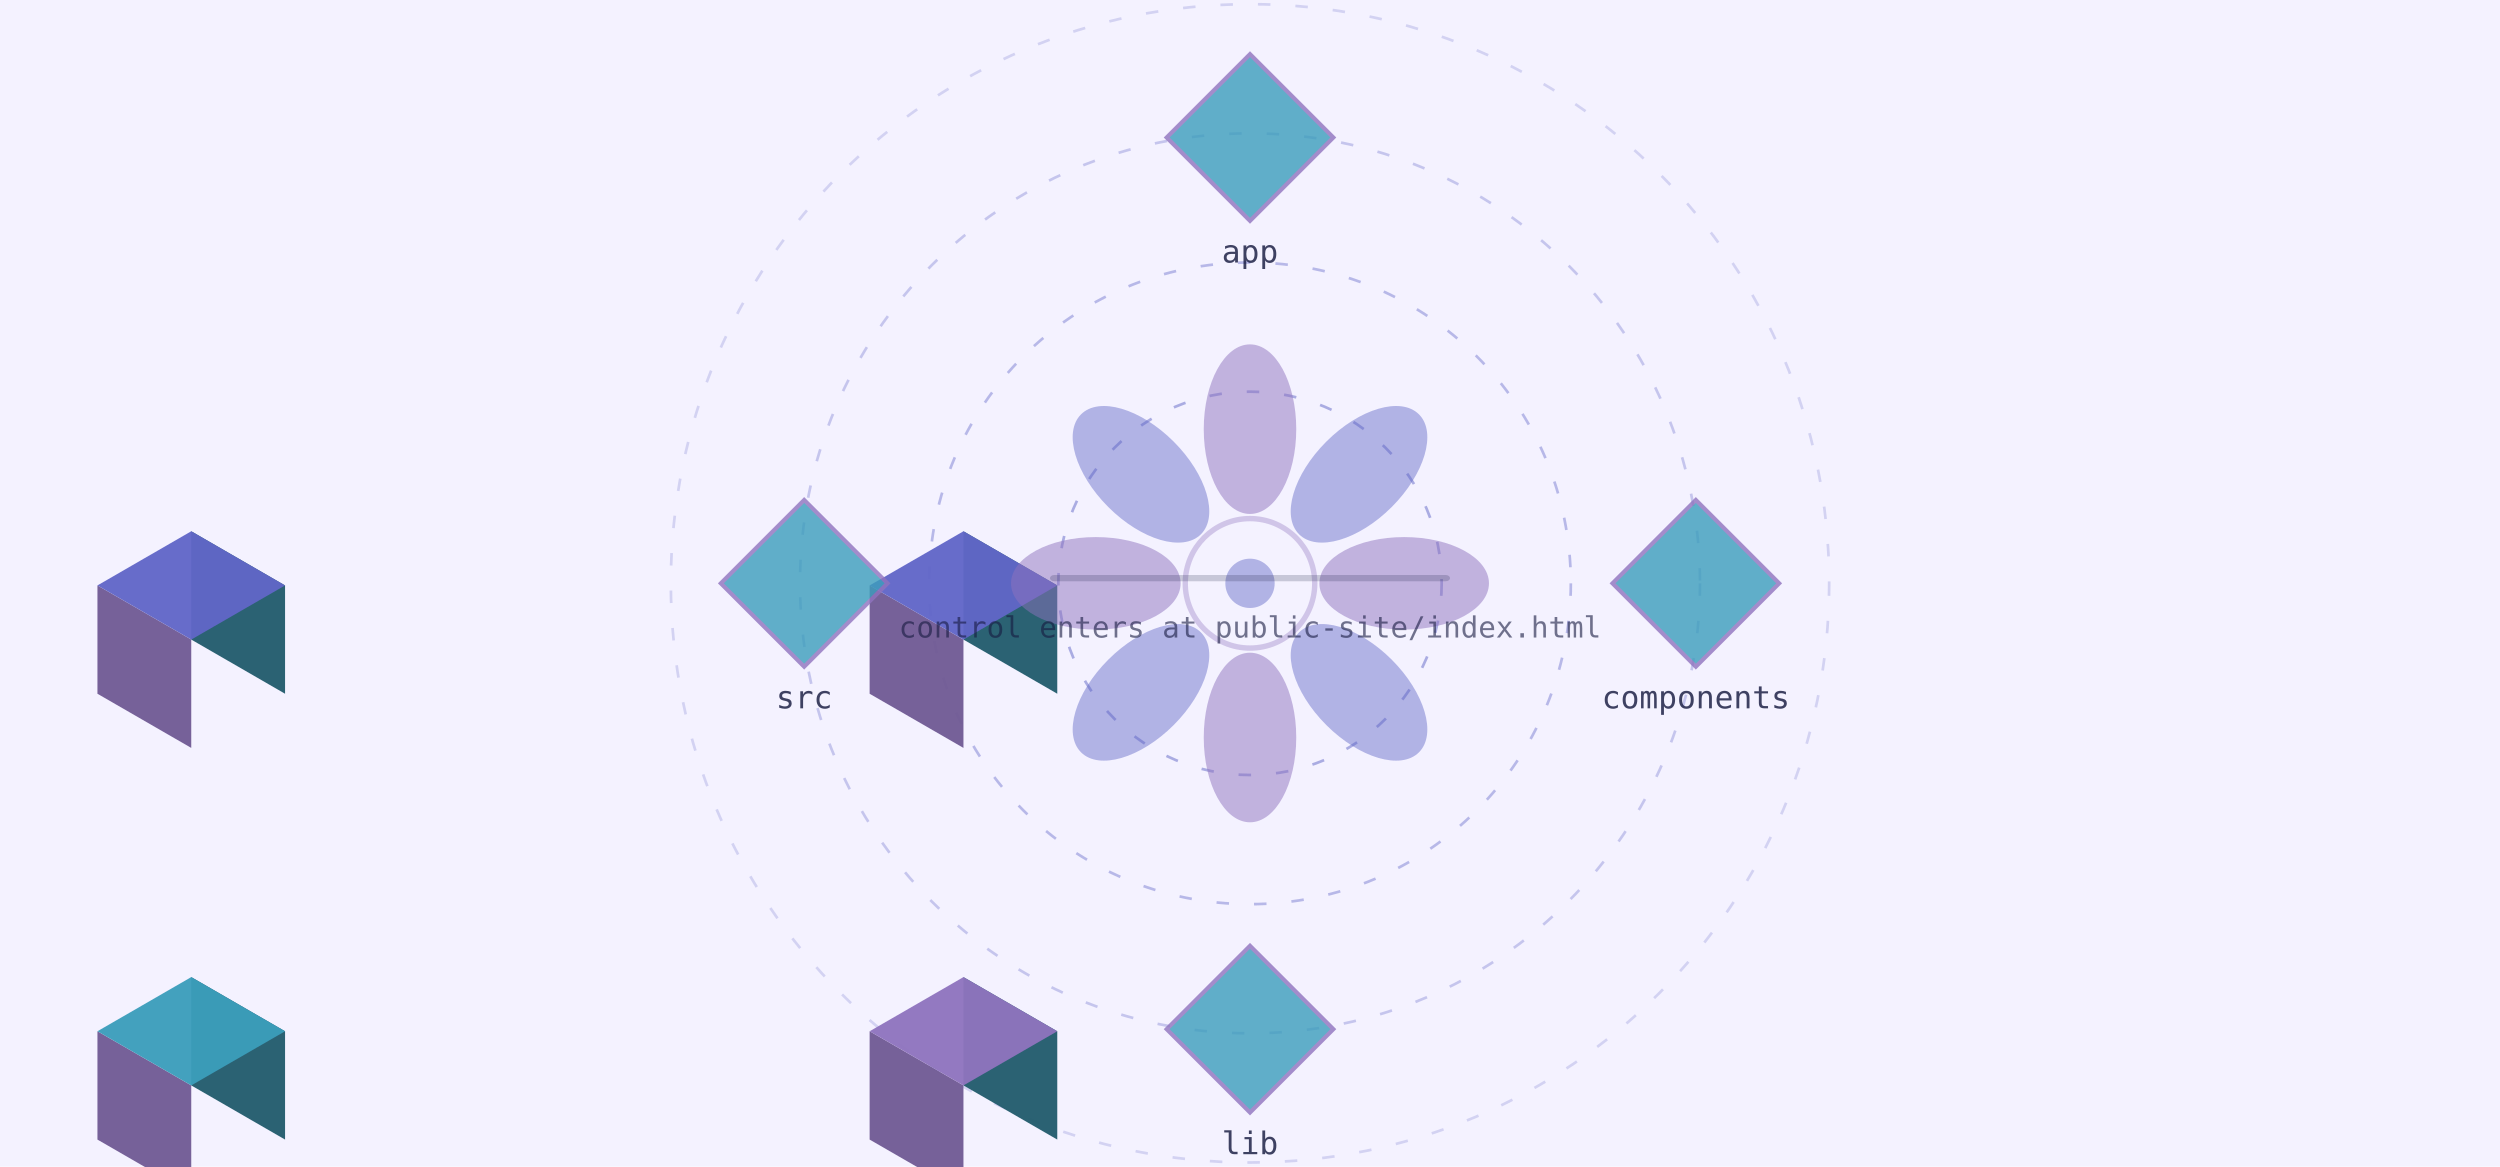
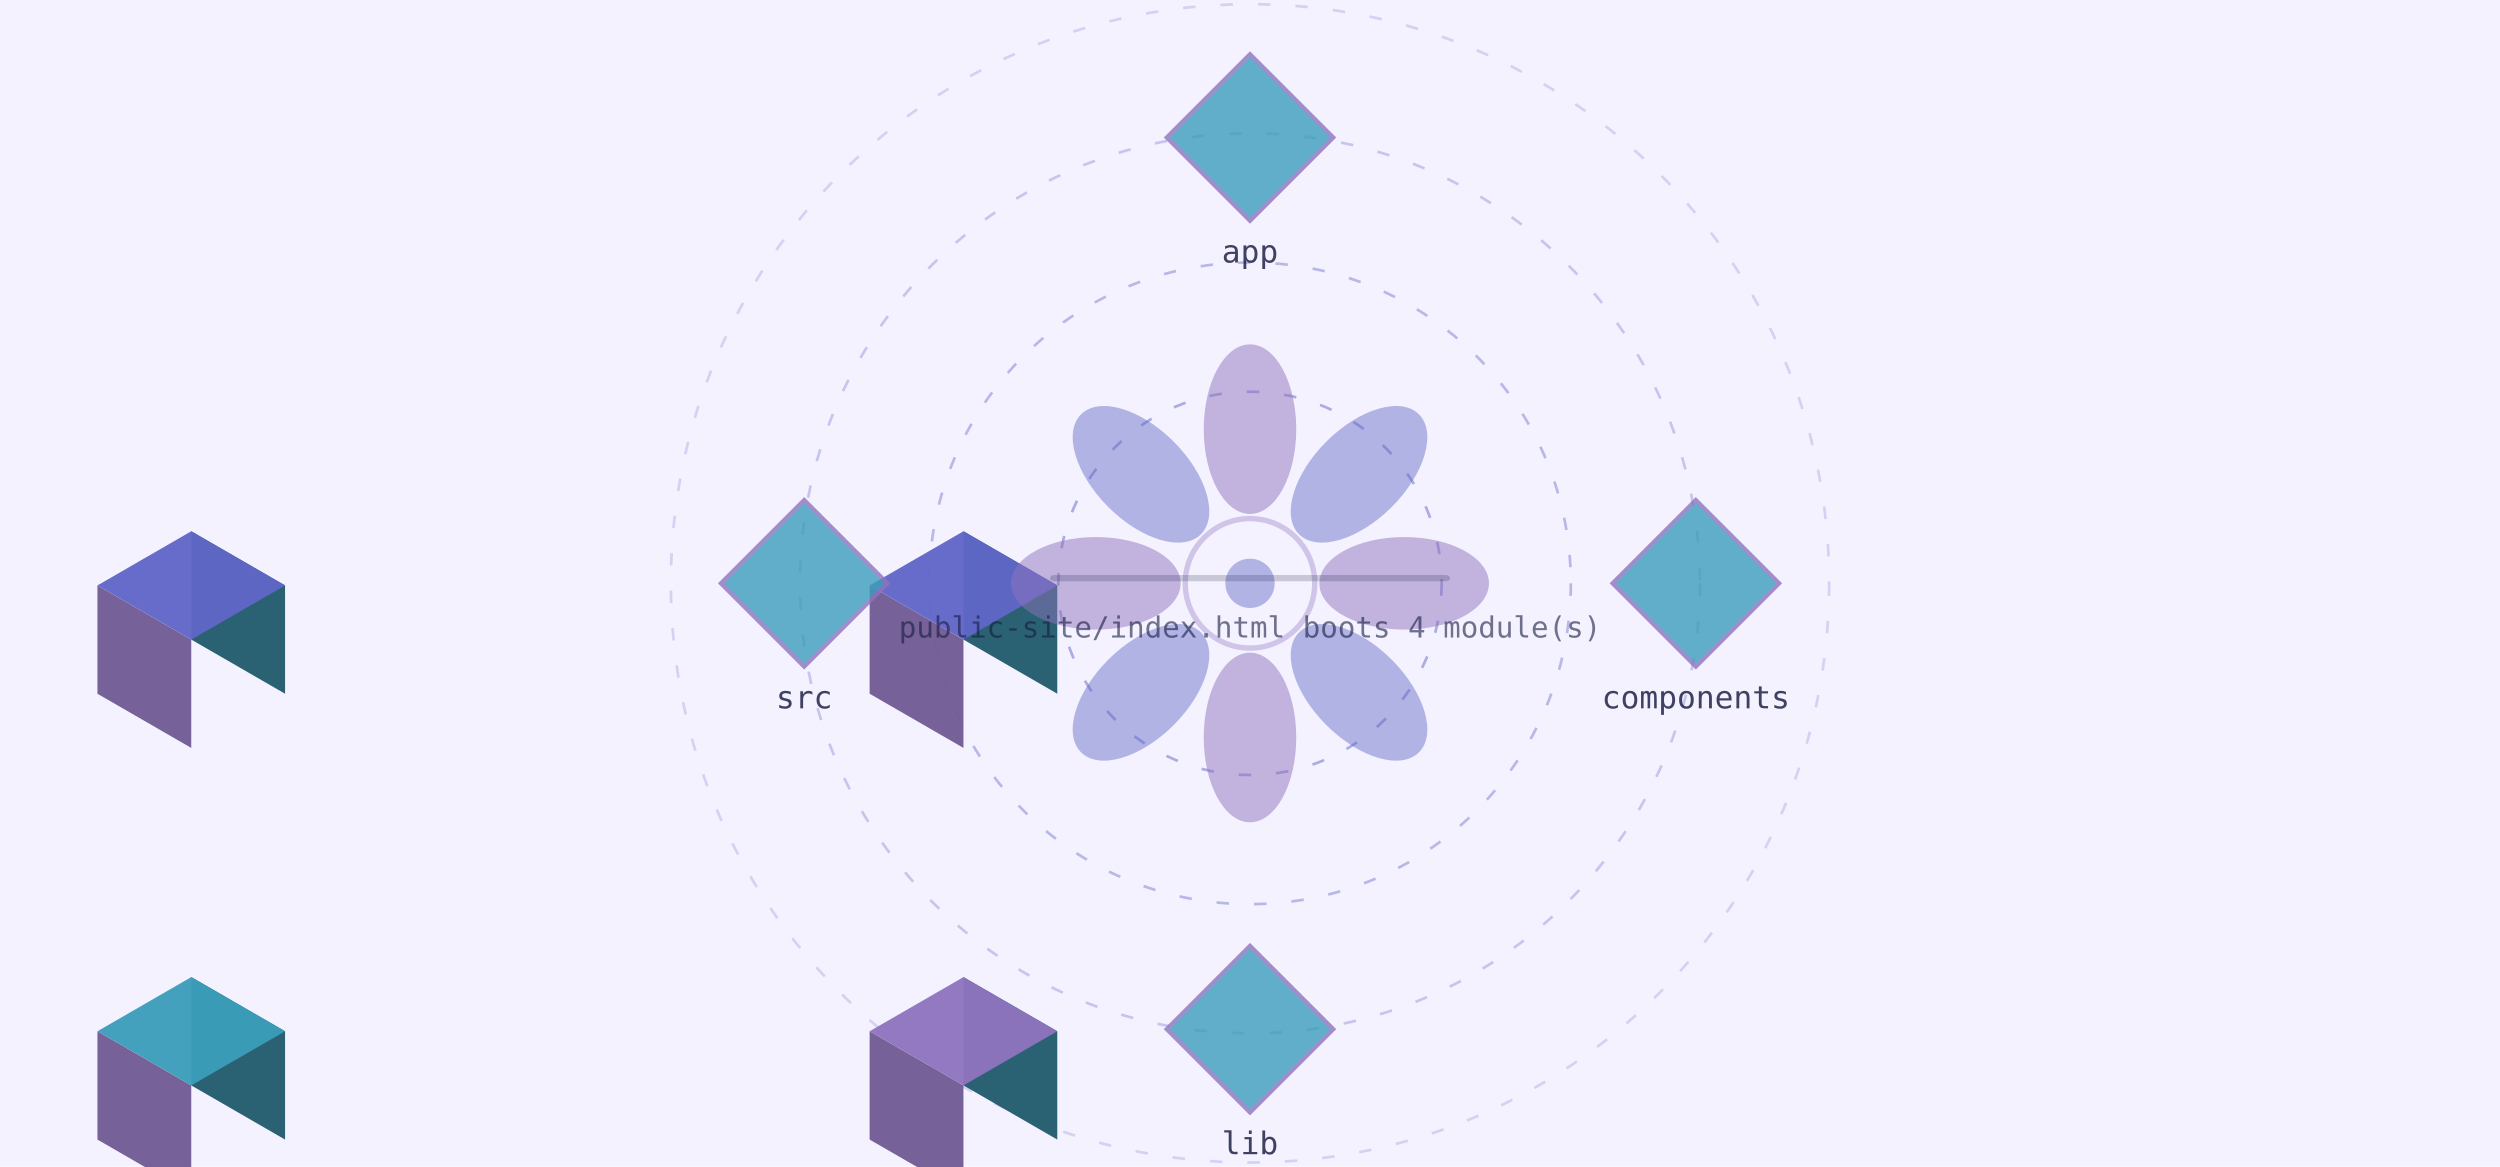
<svg xmlns="http://www.w3.org/2000/svg" viewBox="0 0 1200 560" width="1200" height="560" role="img" aria-label="agentapi-hub workflow">
  <rect width="1200" height="560" fill="#f4f2ff" />
  <defs>
    <linearGradient id="gk" x1="0" y1="0" x2="1" y2="1">
      <stop offset="0%" stop-color="#6166c7" />
      <stop offset="100%" stop-color="#8f73be" />
    </linearGradient>
  </defs>
  <circle cx="600.00" cy="280.00" r="92.00" fill="none" stroke="rgba(97,102,199,0.500)" stroke-width="1.30" opacity="1.00" stroke-dasharray="6 12" />
  <g>
    <circle cx="600.00" cy="280.00" r="92.00" fill="none" stroke="#3b9dbb" stroke-width="2.60" opacity="0.00" />
    <animate attributeName="opacity" values="0;0.85;0" dur="16.6s" begin="0.0s" repeatCount="indefinite" />
  </g>
  <circle cx="600.00" cy="280.00" r="154.00" fill="none" stroke="rgba(97,102,199,0.410)" stroke-width="1.30" opacity="1.00" stroke-dasharray="6 12" />
  <g>
    <circle cx="600.00" cy="280.00" r="154.00" fill="none" stroke="#3b9dbb" stroke-width="2.60" opacity="0.00" />
    <animate attributeName="opacity" values="0;0.85;0" dur="16.6s" begin="0.6s" repeatCount="indefinite" />
  </g>
  <circle cx="600.00" cy="280.00" r="216.00" fill="none" stroke="rgba(97,102,199,0.320)" stroke-width="1.30" opacity="1.00" stroke-dasharray="6 12" />
  <g>
    <circle cx="600.00" cy="280.00" r="216.00" fill="none" stroke="#3b9dbb" stroke-width="2.60" opacity="0.00" />
    <animate attributeName="opacity" values="0;0.85;0" dur="16.6s" begin="1.2s" repeatCount="indefinite" />
  </g>
  <circle cx="600.00" cy="280.00" r="278.00" fill="none" stroke="rgba(97,102,199,0.230)" stroke-width="1.30" opacity="1.00" stroke-dasharray="6 12" />
  <g>
    <circle cx="600.00" cy="280.00" r="278.00" fill="none" stroke="#3b9dbb" stroke-width="2.60" opacity="0.00" />
    <animate attributeName="opacity" values="0;0.85;0" dur="16.6s" begin="1.8s" repeatCount="indefinite" />
  </g>
  <polygon points="462.46,307.00 507.49,333.00 507.49,281.00 462.46,255.00" fill="#225b6c" opacity="0.95" />
  <polygon points="417.42,333.00 462.46,359.00 462.46,307.00 417.42,281.00" fill="#705a94" opacity="0.95" />
  <polygon points="462.46,255.00 507.49,281.00 462.46,307.00 417.42,281.00" fill="#6166c7" opacity="0.95" />
  <text x="600" y="126" font-family="ui-monospace,Menlo,monospace" font-size="15" fill="rgba(23,26,64,0.820)" text-anchor="middle">app</text>
  <g>
    <polygon points="600.00,26.00 640.00,66.00 600.00,106.00 560.00,66.00" fill="#3b9dbb" opacity="0.80" stroke="#8f73be" stroke-width="2" />
    <animate attributeName="opacity" values="0.25;1.0;0.25" dur="16.6s" begin="0.0s" repeatCount="indefinite" />
  </g>
  <polygon points="462.46,521.00 507.49,547.00 507.49,495.00 462.46,469.00" fill="#225b6c" opacity="0.95" />
  <polygon points="417.42,547.00 462.46,573.00 462.46,521.00 417.42,495.00" fill="#705a94" opacity="0.95" />
  <polygon points="462.46,469.00 507.49,495.00 462.46,521.00 417.42,495.00" fill="#8f73be" opacity="0.95" />
  <text x="814" y="340" font-family="ui-monospace,Menlo,monospace" font-size="15" fill="rgba(23,26,64,0.820)" text-anchor="middle">components</text>
  <g>
    <polygon points="814.00,240.00 854.00,280.00 814.00,320.00 774.00,280.00" fill="#3b9dbb" opacity="0.80" stroke="#8f73be" stroke-width="2" />
    <animate attributeName="opacity" values="0.25;1.0;0.25" dur="16.6s" begin="4.15s" repeatCount="indefinite" />
  </g>
  <polygon points="91.80,521.00 136.83,547.00 136.83,495.00 91.80,469.00" fill="#225b6c" opacity="0.95" />
  <polygon points="46.77,547.00 91.80,573.00 91.80,521.00 46.77,495.00" fill="#705a94" opacity="0.95" />
  <polygon points="91.80,469.00 136.83,495.00 91.80,521.00 46.77,495.00" fill="#3b9dbb" opacity="0.95" />
  <text x="600" y="554" font-family="ui-monospace,Menlo,monospace" font-size="15" fill="rgba(23,26,64,0.820)" text-anchor="middle">lib</text>
  <g>
    <polygon points="600.00,454.00 640.00,494.00 600.00,534.00 560.00,494.00" fill="#3b9dbb" opacity="0.80" stroke="#8f73be" stroke-width="2" />
    <animate attributeName="opacity" values="0.25;1.0;0.25" dur="16.6s" begin="8.3s" repeatCount="indefinite" />
  </g>
  <polygon points="91.80,307.00 136.83,333.00 136.83,281.00 91.80,255.00" fill="#225b6c" opacity="0.95" />
  <polygon points="46.77,333.00 91.80,359.00 91.80,307.00 46.77,281.00" fill="#705a94" opacity="0.95" />
  <polygon points="91.80,255.00 136.83,281.00 91.80,307.00 46.77,281.00" fill="#6166c7" opacity="0.95" />
  <text x="386" y="340" font-family="ui-monospace,Menlo,monospace" font-size="15" fill="rgba(23,26,64,0.820)" text-anchor="middle">src</text>
  <g>
    <polygon points="386.00,240.00 426.00,280.00 386.00,320.00 346.00,280.00" fill="#3b9dbb" opacity="0.80" stroke="#8f73be" stroke-width="2" />
    <animate attributeName="opacity" values="0.25;1.0;0.25" dur="16.6s" begin="12.45s" repeatCount="indefinite" />
  </g>
  <ellipse cx="600.00" cy="206.00" rx="22.20" ry="40.70" fill="rgba(143,115,190,0.500)" opacity="1.00" transform="rotate(0.0 600.00 206.00)" />
  <ellipse cx="652.33" cy="227.67" rx="22.20" ry="40.70" fill="rgba(97,102,199,0.450)" opacity="1.00" transform="rotate(45.0 652.33 227.67)" />
  <ellipse cx="674.00" cy="280.00" rx="22.20" ry="40.70" fill="rgba(143,115,190,0.500)" opacity="1.00" transform="rotate(90.0 674.00 280.00)" />
  <ellipse cx="652.33" cy="332.33" rx="22.20" ry="40.70" fill="rgba(97,102,199,0.450)" opacity="1.00" transform="rotate(135.0 652.33 332.33)" />
  <ellipse cx="600.00" cy="354.00" rx="22.20" ry="40.70" fill="rgba(143,115,190,0.500)" opacity="1.00" transform="rotate(180.0 600.00 354.00)" />
  <ellipse cx="547.67" cy="332.33" rx="22.20" ry="40.70" fill="rgba(97,102,199,0.450)" opacity="1.00" transform="rotate(225.0 547.67 332.33)" />
  <ellipse cx="526.00" cy="280.00" rx="22.20" ry="40.70" fill="rgba(143,115,190,0.500)" opacity="1.00" transform="rotate(270.0 526.00 280.00)" />
  <ellipse cx="547.67" cy="227.67" rx="22.20" ry="40.70" fill="rgba(97,102,199,0.450)" opacity="1.00" transform="rotate(315.0 547.67 227.67)" />
  <circle cx="600.00" cy="280.00" r="31.08" fill="none" stroke="rgba(143,115,190,0.500)" stroke-width="2.59" opacity="0.70" />
  <circle cx="600.00" cy="280.00" r="11.84" fill="rgba(97,102,199,0.450)" opacity="1.00" />
  <rect x="504.00" y="276.00" width="192.00" height="3.00" rx="2.00" fill="rgba(23,26,64,0.200)" opacity="1.00" />
-   <text x="600" y="306" font-family="ui-monospace,Menlo,monospace" font-size="14" fill="rgba(23,26,64,0.600)" text-anchor="middle">control enters at public-site/index.html</text>
+   <text x="600" y="306" font-family="ui-monospace,Menlo,monospace" font-size="14" fill="rgba(23,26,64,0.600)" text-anchor="middle">public-site/index.html boots 4 module(s)</text>
</svg>
